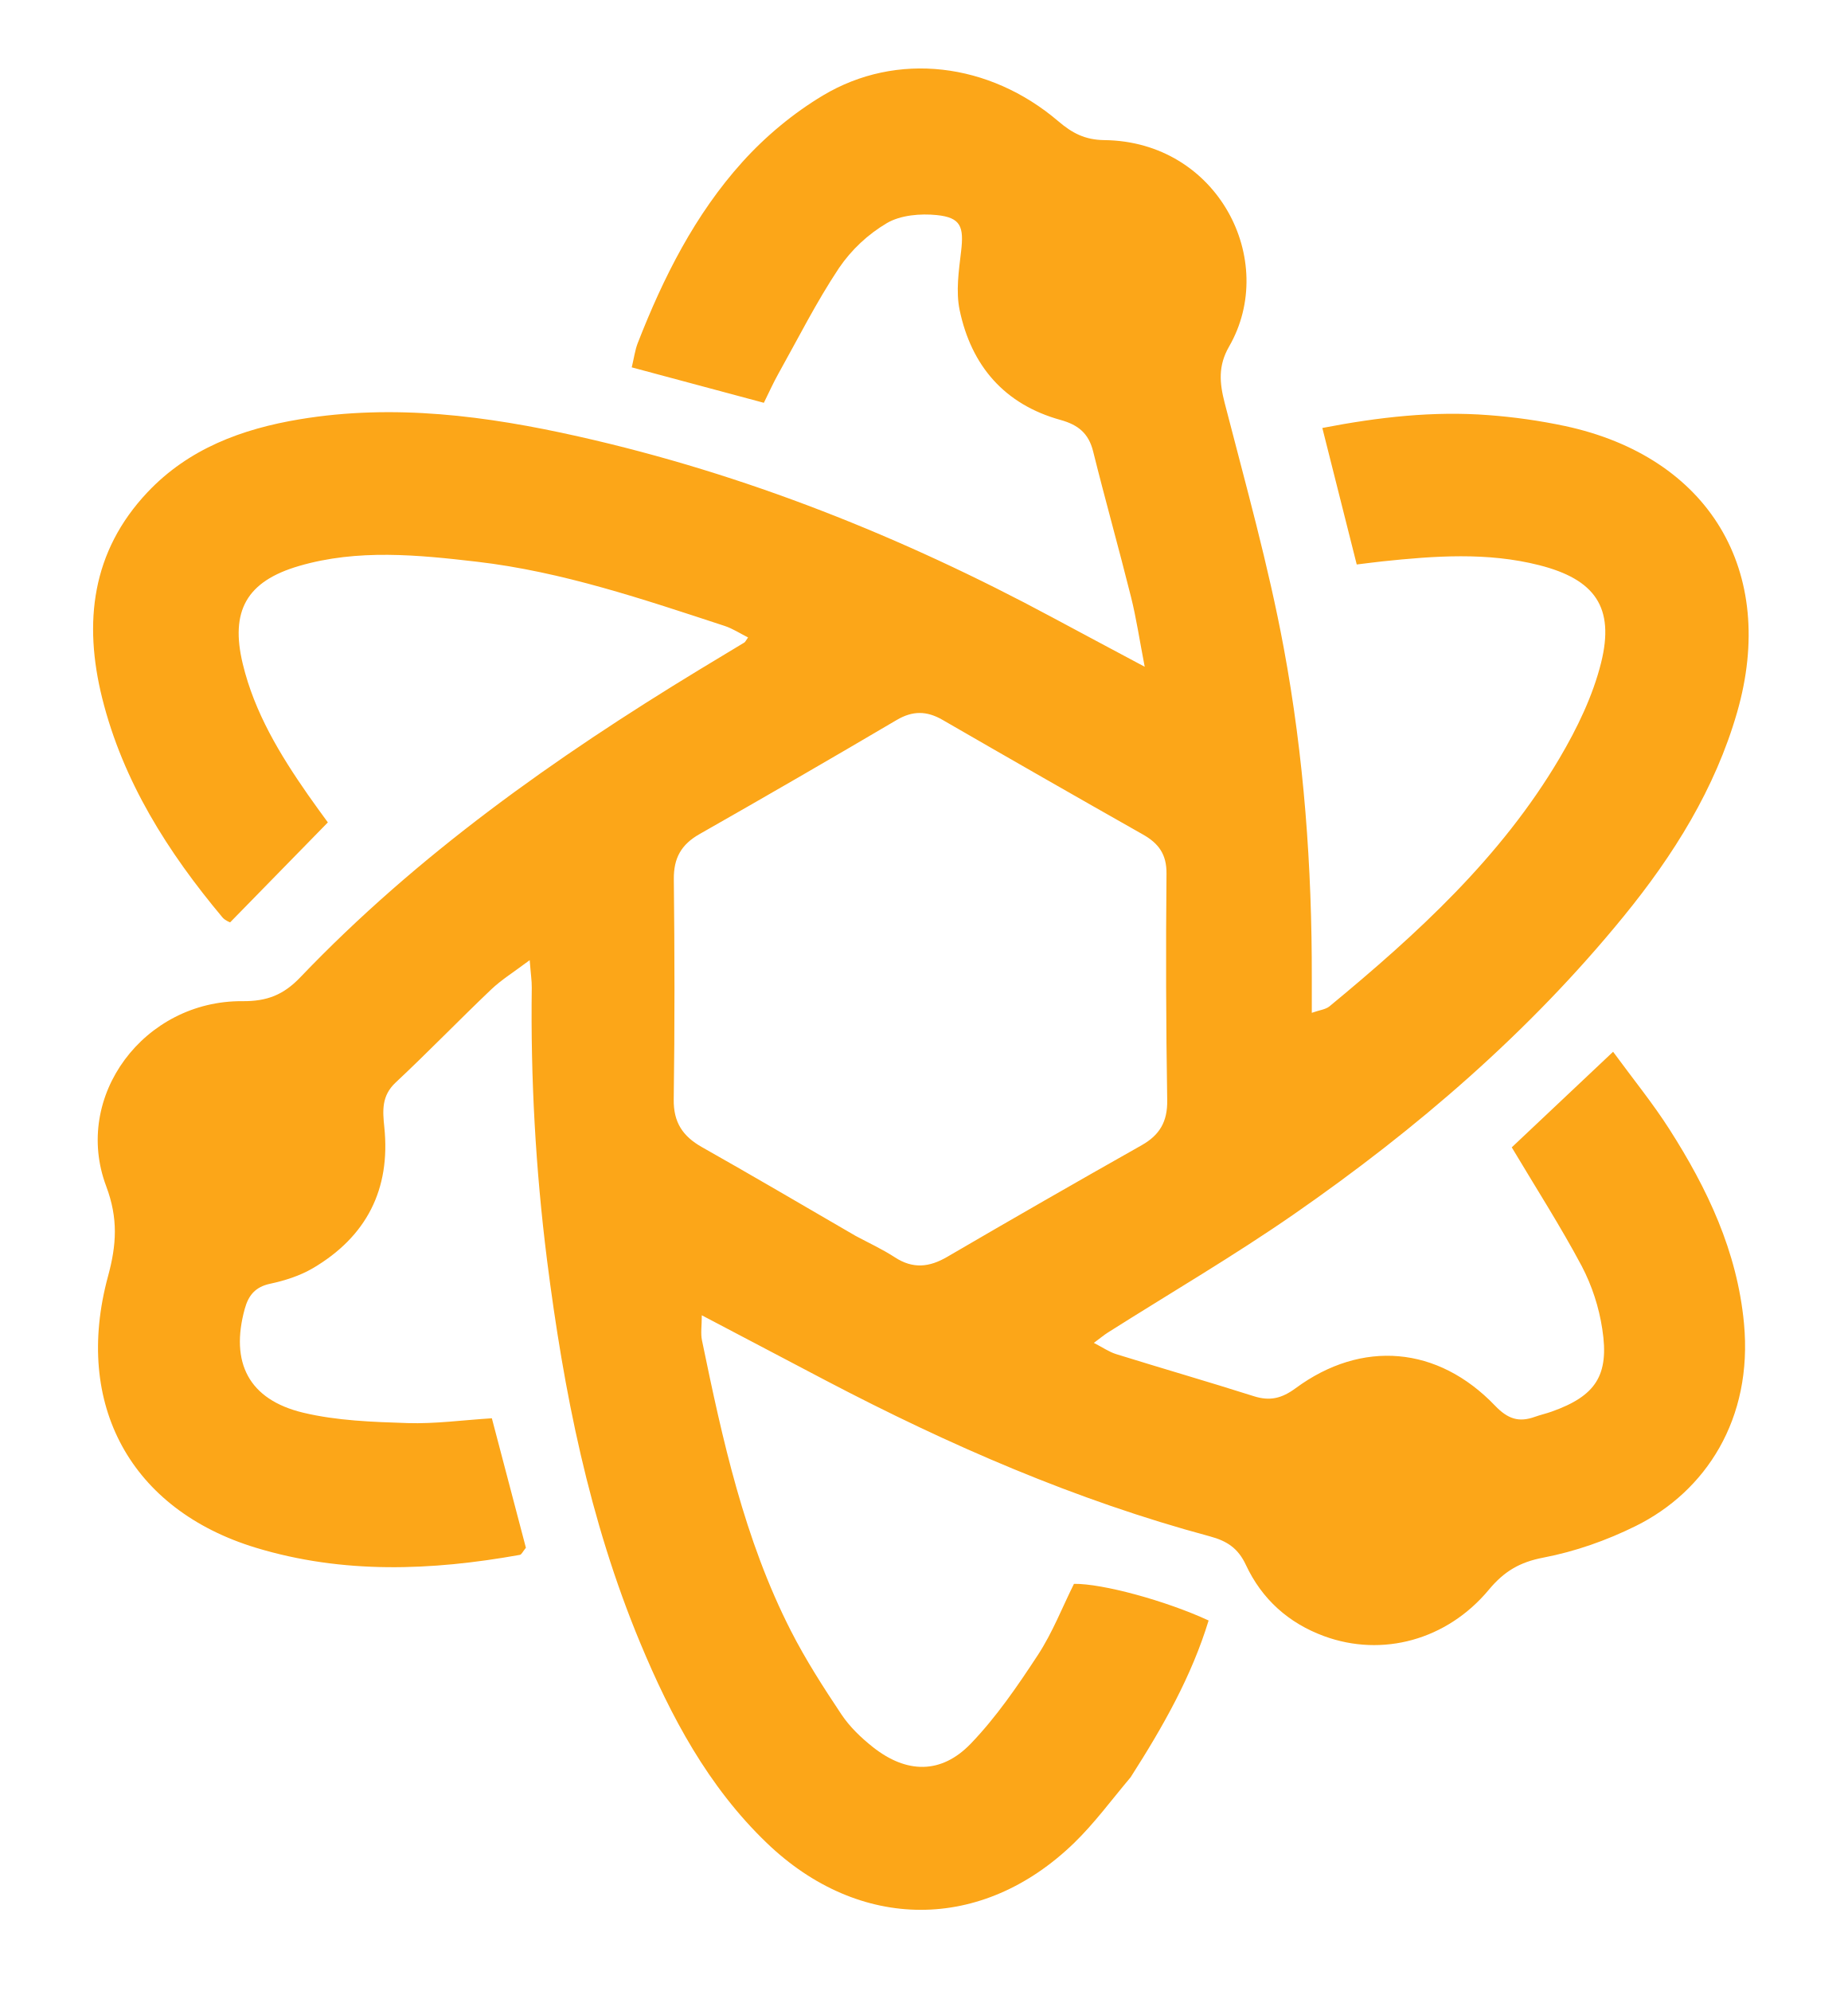
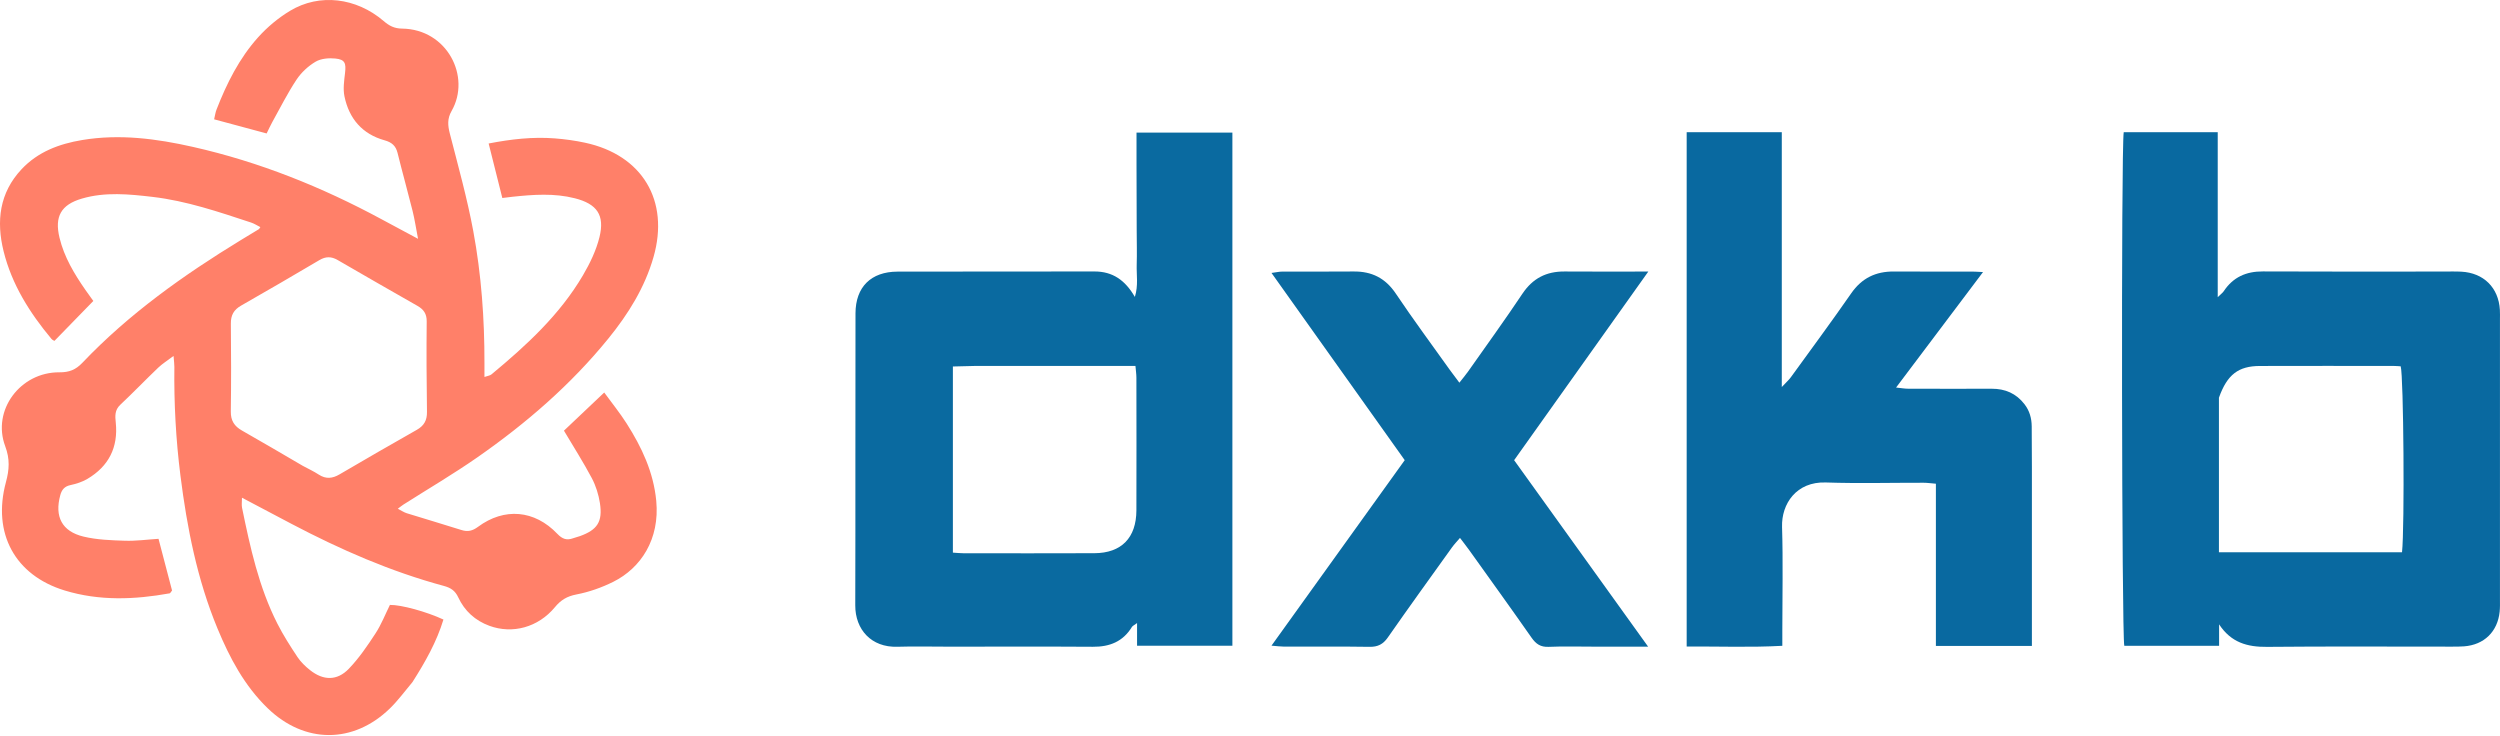
- <svg xmlns="http://www.w3.org/2000/svg" viewBox="0 0 57 61.4" fill="none" style="max-height: 500px" width="57" height="61.4">
-   <path d="M34.875 54.809c-.606.72-1.121 1.423-1.74 2.023-2.845 2.76-6.63 2.746-9.486 0-1.808-1.738-2.956-3.897-3.901-6.168-1.575-3.784-2.362-7.764-2.875-11.81a60.714 60.714 0 0 1-.47-8.398c.002-.205-.03-.41-.064-.846-.487.366-.87.602-1.189.905-.993.945-1.945 1.932-2.945 2.868-.44.411-.403.867-.35 1.382.197 1.911-.55 3.373-2.206 4.346-.397.233-.862.381-1.315.478-.462.098-.67.36-.784.773-.456 1.656.12 2.801 1.804 3.204 1.037.248 2.137.285 3.212.32.852.028 1.71-.092 2.606-.148l1.05 3.993c-.096.117-.134.21-.186.219-2.73.49-5.455.596-8.145-.22-3.85-1.17-5.633-4.41-4.56-8.368.263-.967.32-1.782-.055-2.78-1.045-2.776 1.171-5.732 4.205-5.707.754.006 1.263-.193 1.781-.735 3.616-3.782 7.852-6.777 12.308-9.486.462-.281.928-.558 1.39-.839.028-.017.043-.056.115-.157-.247-.123-.473-.273-.722-.355-2.505-.82-5.008-1.673-7.64-1.98-1.825-.212-3.677-.398-5.489.131-1.618.472-2.13 1.386-1.735 3.022.361 1.496 1.143 2.789 2.012 4.036.225.323.46.64.612.85l-3.015 3.083c-.009-.006-.153-.055-.237-.155-1.683-2.01-3.068-4.192-3.709-6.76-.58-2.33-.328-4.52 1.396-6.348 1.267-1.343 2.91-1.955 4.698-2.252 2.908-.483 5.766-.106 8.597.53 5.143 1.156 9.992 3.094 14.625 5.584.882.474 1.767.944 2.842 1.518-.163-.842-.26-1.504-.422-2.15-.375-1.5-.795-2.988-1.168-4.488-.138-.557-.456-.82-1.005-.973-1.734-.479-2.755-1.674-3.114-3.39-.12-.576-.026-1.21.045-1.808.09-.761-.006-1.043-.747-1.12-.507-.052-1.119 0-1.54.246a4.661 4.661 0 0 0-1.479 1.386c-.696 1.045-1.263 2.175-1.877 3.273-.154.276-.283.565-.441.884l-4.075-1.093c.07-.29.1-.53.185-.749.79-2.024 1.764-3.962 3.227-5.584.712-.79 1.57-1.504 2.484-2.051 2.282-1.366 5.133-1.019 7.258.791.428.365.82.578 1.427.585 3.497.04 5.375 3.711 3.844 6.367-.341.592-.296 1.117-.135 1.74.645 2.505 1.348 5.003 1.82 7.543.626 3.361.874 6.774.867 10.198v1.065c.243-.086.428-.103.546-.2 2.708-2.236 5.293-4.597 7.096-7.653.543-.92 1.028-1.921 1.283-2.948.423-1.706-.194-2.567-1.908-3.003-1.603-.407-3.226-.288-4.847-.117-.212.023-.422.051-.784.095l-1.061-4.21c1.751-.338 3.428-.526 5.125-.396a17.8 17.8 0 0 1 2.356.335c4.449.953 6.566 4.477 5.313 8.831-.68 2.36-1.958 4.402-3.495 6.286-2.915 3.576-6.384 6.56-10.164 9.183-1.865 1.294-3.832 2.442-5.752 3.658-.117.074-.224.165-.431.318.278.143.473.28.69.347 1.413.439 2.835.85 4.245 1.297.495.157.86.07 1.29-.247 2.043-1.503 4.386-1.303 6.152.541.394.411.734.52 1.228.342.17-.061.348-.1.518-.161 1.355-.482 1.783-1.114 1.56-2.547a6.21 6.21 0 0 0-.63-1.934c-.655-1.231-1.411-2.409-2.162-3.668l3.126-2.948c.614.839 1.223 1.585 1.737 2.39 1.172 1.835 2.089 3.76 2.3 5.984.28 2.958-1.187 5.185-3.336 6.25-.895.444-1.873.789-2.853.976-.733.14-1.212.427-1.679.988-1.297 1.56-3.293 2.09-5.08 1.435-1.103-.404-1.924-1.144-2.417-2.2-.237-.506-.572-.735-1.114-.88-4.135-1.112-8.035-2.812-11.818-4.792-1.242-.651-2.483-1.305-3.85-2.024 0 .326-.04.56.006.776.634 3.069 1.302 6.131 2.74 8.951.456.894 1.003 1.746 1.561 2.582.255.382.607.72.97 1.007 1.036.819 2.104.842 3.016-.102.79-.82 1.448-1.783 2.075-2.74.45-.687.752-1.47 1.112-2.192.867-.013 2.826.516 4.153 1.13-.523 1.713-1.398 3.262-2.406 4.835Zm-8.502-16.706c.413.222.842.418 1.233.673.554.36 1.058.307 1.61-.015a481.564 481.564 0 0 1 5.999-3.443c.56-.316.799-.732.789-1.384a271.396 271.396 0 0 1-.022-6.995c.006-.594-.245-.93-.72-1.2a822.284 822.284 0 0 1-6.19-3.54c-.491-.283-.923-.283-1.413.005a454.837 454.837 0 0 1-6.08 3.518c-.567.321-.801.742-.794 1.392.025 2.264.029 4.527-.003 6.79-.01.705.276 1.136.867 1.47 1.537.867 3.059 1.762 4.724 2.728Z" fill="#FCA618" />
-   <path d="M76.516 52.07c-1.409 0-2.71-.034-4.01.007-2.027.064-3.274-1.334-3.268-3.2.022-7.519-.002-15.037.018-22.556.005-2.04 1.203-3.217 3.25-3.225 5.096-.018 10.19.004 15.285-.012 1.421-.004 2.39.673 3.143 1.967.28-.895.118-1.701.143-2.488.027-.863.002-1.727 0-2.59l-.008-2.483c-.002-.863-.006-1.726-.007-2.59v-2.546h7.44v39.643h-7.398v-1.75c-.216.16-.343.209-.4.301-.694 1.131-1.725 1.539-3.022 1.53-3.686-.025-7.371-.009-11.166-.008Zm2.074-21.69-1.776.044v14.38c.306.019.55.047.796.047 3.395.003 6.79.013 10.185-.003 2.098-.01 3.252-1.188 3.259-3.31.01-3.416.005-6.832 0-10.248 0-.276-.044-.551-.074-.91H78.59Zm113.754-7.29c.576.002 1.047-.016 1.516.01 1.737.091 2.891 1.232 2.994 2.947.015.252.006.504.007.756l-.001 21.593c0 .324.011.65-.023.971-.16 1.547-1.205 2.56-2.758 2.678-.324.025-.65.023-.975.023-4.772 0-9.544-.03-14.315.018-1.531.014-2.791-.33-3.722-1.742v1.658h-7.356c-.2-.736-.253-38.432-.045-39.676h7.294v12.745c.258-.252.387-.34.467-.461.723-1.085 1.735-1.536 3.038-1.529 4.591.024 9.181.01 13.879.01Zm-17.291 9.746v11.94h14.208c.209-1.953.124-13.604-.103-14.364-.171-.01-.349-.029-.528-.029-3.465-.002-6.931-.01-10.396.002-1.664.006-2.537.654-3.181 2.45Zm-14.513 5.339v13.84h-7.449V39.48c-.396-.031-.675-.073-.953-.073-2.53-.005-5.062.064-7.589-.022-2.28-.078-3.451 1.644-3.395 3.44.082 2.66.021 5.325.021 7.987v1.191c-2.483.137-4.914.04-7.423.054V12.325h7.381v19.688c.353-.377.552-.549.702-.755 1.57-2.155 3.16-4.297 4.684-6.483.822-1.179 1.904-1.696 3.309-1.687 2.023.014 4.047.003 6.071.005.203 0 .405.018.849.038l-6.747 8.92c.39.04.653.09.916.091 2.168.007 4.337.01 6.505.003 1.043-.004 1.893.357 2.542 1.192.398.512.555 1.085.562 1.71.013 1.007.01 2.014.014 3.13Zm-33.914 13.894c-1.266 0-2.424-.037-3.579.014-.625.028-.985-.214-1.328-.703-1.596-2.27-3.224-4.518-4.843-6.771-.208-.29-.431-.569-.714-.941-.238.28-.452.497-.628.742-1.663 2.31-3.336 4.614-4.969 6.946-.372.531-.781.736-1.427.726-2.205-.035-4.41-.01-6.616-.016-.278 0-.556-.04-.987-.074l10.339-14.33-10.338-14.464c.377-.05.605-.103.832-.104 1.844-.007 3.688.011 5.532-.009 1.412-.015 2.473.508 3.282 1.708 1.348 2.001 2.792 3.94 4.198 5.903.208.29.429.573.733.98.252-.319.472-.574.666-.848 1.415-2 2.859-3.983 4.222-6.018.803-1.197 1.864-1.736 3.278-1.724 2.087.017 4.175.004 6.497.004l-10.413 14.573 10.397 14.406h-4.134Z" fill="#64A1FD" />
+ <svg xmlns="http://www.w3.org/2000/svg" version="1.1" id="Layer_1" x="0px" y="0px" enable-background="new 0 0 2946 1938" viewBox="585.01 740.04 1788.57 525.87">
+   <path fill="#FF8069" opacity="1" stroke="none" d=" M880.078,1228.05 C874.486,1234.713 869.735,1241.234 864.04,1246.784 C837.8,1272.353 802.903,1272.215 776.574,1246.787 C759.904,1230.689 749.317,1210.699 740.604,1189.666 C726.087,1154.621 718.828,1117.765 714.1,1080.296 C710.84,1054.461 709.439,1028.552 709.759,1002.53 C709.783,1000.628 709.486,998.721 709.173,994.688 C704.683,998.085 701.149,1000.264 698.214,1003.07 C689.063,1011.82 680.282,1020.962 671.058,1029.633 C667.01,1033.439 667.346,1037.658 667.837,1042.432 C669.654,1060.13 662.756,1073.671 647.494,1082.68 C643.84,1084.836 639.549,1086.208 635.371,1087.1 C631.116,1088.008 629.192,1090.446 628.145,1094.265 C623.939,1109.6 629.257,1120.206 644.772,1123.934 C654.339,1126.233 664.475,1126.575 674.385,1126.899 C682.249,1127.156 690.158,1126.05 698.418,1125.526 C701.856,1138.654 705.034,1150.795 708.1,1162.504 C707.209,1163.59 706.866,1164.445 706.385,1164.531 C681.216,1169.07 656.086,1170.056 631.292,1162.488 C595.8,1151.655 579.354,1121.656 589.25,1085.002 C591.668,1076.046 592.197,1068.503 588.735,1059.265 C579.1,1033.547 599.535,1006.18 627.507,1006.403 C634.46,1006.458 639.155,1004.618 643.928,999.603 C677.269,964.571 716.326,936.837 757.406,911.754 C761.67,909.151 765.959,906.59 770.222,903.987 C770.482,903.828 770.614,903.461 771.278,902.526 C769.005,901.387 766.918,899.999 764.624,899.244 C741.531,891.646 718.45,883.746 694.189,880.908 C677.355,878.939 660.288,877.223 643.58,882.121 C628.663,886.494 623.932,894.953 627.578,910.105 C630.911,923.957 638.116,935.931 646.133,947.478 C648.211,950.469 650.369,953.404 651.77,955.361 C642.352,965.033 633.394,974.233 623.977,983.902 C623.895,983.85 622.567,983.389 621.795,982.464 C606.276,963.851 593.502,943.65 587.597,919.857 C582.243,898.282 584.568,878.015 600.467,861.081 C612.148,848.64 627.3,842.972 643.784,840.221 C670.59,835.747 696.943,839.24 723.044,845.134 C770.463,855.841 815.166,873.786 857.881,896.84 C866.018,901.231 874.177,905.583 884.088,910.899 C882.585,903.101 881.685,896.973 880.195,890.992 C876.734,877.106 872.862,863.323 869.426,849.431 C868.15,844.273 865.222,841.827 860.161,840.423 C844.178,835.987 834.761,824.915 831.454,809.028 C830.345,803.695 831.207,797.825 831.862,792.283 C832.696,785.231 831.812,782.622 824.979,781.915 C820.304,781.431 814.664,781.902 810.779,784.191 C805.504,787.301 800.534,791.92 797.145,797.027 C790.726,806.7 785.499,817.166 779.838,827.336 C778.419,829.885 777.23,832.562 775.77,835.515 C763.082,832.099 750.963,828.835 738.203,825.399 C738.845,822.715 739.116,820.488 739.904,818.463 C747.198,799.717 756.172,781.77 769.657,766.749 C776.228,759.43 784.137,752.821 792.561,747.755 C813.599,735.102 839.883,738.321 859.475,755.081 C863.427,758.461 867.034,760.438 872.631,760.503 C904.877,760.874 922.188,794.867 908.072,819.465 C904.927,824.945 905.346,829.802 906.828,835.576 C912.781,858.773 919.257,881.909 923.613,905.425 C929.381,936.556 931.671,968.158 931.6,999.874 C931.593,1002.847 931.599,1005.82 931.599,1009.732 C933.849,1008.935 935.551,1008.781 936.635,1007.882 C961.601,987.171 985.436,965.308 1002.065,937.007 C1007.066,928.495 1011.538,919.215 1013.887,909.703 C1017.79,893.904 1012.107,885.933 996.304,881.9 C981.52,878.127 966.558,879.234 951.613,880.816 C949.661,881.022 947.716,881.286 944.383,881.691 C941.162,868.854 937.975,856.153 934.6,842.702 C950.747,839.575 966.202,837.831 981.855,839.041 C989.135,839.603 996.44,840.606 1003.576,842.141 C1044.594,850.965 1064.115,883.604 1052.56,923.926 C1046.298,945.776 1034.505,964.685 1020.338,982.136 C993.458,1015.247 961.474,1042.886 926.627,1067.174 C909.432,1079.16 891.293,1089.791 873.593,1101.052 C872.511,1101.74 871.523,1102.578 869.616,1103.998 C872.185,1105.317 873.985,1106.587 875.985,1107.211 C889.012,1111.273 902.116,1115.087 915.119,1119.221 C919.686,1120.673 923.047,1119.865 927.018,1116.93 C945.848,1103.011 967.447,1104.865 983.737,1121.946 C987.364,1125.749 990.501,1126.767 995.059,1125.109 C996.623,1124.541 998.261,1124.176 999.829,1123.617 C1012.327,1119.159 1016.272,1113.302 1014.22,1100.031 C1013.27,1093.887 1011.314,1087.599 1008.411,1082.12 C1002.37,1070.719 995.395,1059.814 988.476,1048.152 C997.532,1039.573 1006.901,1030.698 1017.294,1020.854 C1022.955,1028.622 1028.566,1035.529 1033.309,1042.989 C1044.11,1059.977 1052.567,1077.814 1054.514,1098.402 C1057.104,1125.791 1043.567,1146.419 1023.76,1156.284 C1015.504,1160.396 1006.484,1163.586 997.451,1165.319 C990.692,1166.616 986.283,1169.272 981.974,1174.474 C970.017,1188.913 951.615,1193.823 935.135,1187.76 C924.97,1184.021 917.399,1177.163 912.85,1167.394 C910.664,1162.699 907.582,1160.581 902.586,1159.232 C864.456,1148.936 828.5,1133.195 793.624,1114.854 C782.169,1108.83 770.731,1102.771 758.123,1096.115 C758.123,1099.136 757.764,1101.3 758.177,1103.305 C764.021,1131.72 770.188,1160.08 783.447,1186.197 C787.649,1194.473 792.69,1202.363 797.835,1210.104 C800.187,1213.642 803.427,1216.766 806.779,1219.428 C816.331,1227.014 826.176,1227.23 834.581,1218.482 C841.875,1210.891 847.932,1201.977 853.713,1193.111 C857.859,1186.752 860.648,1179.507 863.966,1172.811 C871.963,1172.69 890.022,1177.588 902.257,1183.278 C897.434,1199.141 889.365,1213.489 880.078,1228.05 M801.692,1073.339 C805.494,1075.398 809.453,1077.217 813.061,1079.575 C818.169,1082.912 822.81,1082.421 827.907,1079.433 C846.264,1068.673 864.7,1058.046 883.209,1047.55 C888.371,1044.623 890.574,1040.775 890.482,1034.732 C890.152,1013.143 890.058,991.545 890.282,969.954 C890.339,964.456 888.021,961.345 883.644,958.849 C864.584,947.982 845.532,937.101 826.568,926.069 C822.045,923.438 818.063,923.441 813.54,926.112 C794.932,937.101 776.261,947.986 757.485,958.685 C752.264,961.66 750.103,965.562 750.168,971.582 C750.396,992.54 750.432,1013.505 750.141,1034.462 C750.051,1040.983 752.684,1044.98 758.131,1048.068 C772.305,1056.104 786.334,1064.392 801.692,1073.339 z" />
+   <path fill="#0A6AA0" opacity="1" stroke="none" d=" M1264,1202.685 C1251.007,1202.682 1239.004,1202.368 1227.023,1202.749 C1208.332,1203.342 1196.841,1190.402 1196.892,1173.117 C1197.1,1103.49 1196.874,1033.861 1197.056,964.234 C1197.106,945.334 1208.153,934.44 1227.032,934.371 C1274.005,934.198 1320.98,934.404 1367.953,934.259 C1381.053,934.219 1389.989,940.49 1396.924,952.469 C1399.506,944.18 1398.013,936.716 1398.243,929.427 C1398.495,921.44 1398.262,913.438 1398.24,905.442 C1398.219,897.78 1398.197,890.117 1398.175,882.455 C1398.152,874.459 1398.12,866.464 1398.108,858.468 C1398.096,850.849 1398.105,843.229 1398.105,834.89 C1421.17,834.89 1443.608,834.89 1466.696,834.89 C1466.696,957.113 1466.696,1079.228 1466.696,1202.014 C1444.165,1202.014 1421.669,1202.014 1398.497,1202.014 C1398.497,1197.015 1398.497,1192.126 1398.497,1185.802 C1396.503,1187.279 1395.332,1187.74 1394.808,1188.597 C1388.411,1199.066 1378.905,1202.84 1366.943,1202.759 C1332.964,1202.53 1298.981,1202.683 1264,1202.685 M1283.105,1001.832 C1277.607,1001.967 1272.109,1002.103 1266.731,1002.235 C1266.731,1047.289 1266.731,1091.096 1266.731,1135.405 C1269.552,1135.58 1271.81,1135.839 1274.068,1135.841 C1305.372,1135.867 1336.677,1135.967 1367.979,1135.817 C1387.324,1135.725 1397.957,1124.818 1398.021,1105.169 C1398.124,1073.532 1398.066,1041.895 1398.025,1010.259 C1398.021,1007.706 1397.622,1005.154 1397.342,1001.832 C1359.546,1001.832 1322.314,1001.832 1283.105,1001.832 z" />
+   <path fill="#0969A0" opacity="1" stroke="none" d=" M2331.908,934.316 C2337.223,934.332 2341.565,934.167 2345.886,934.398 C2361.902,935.251 2372.542,945.816 2373.49,961.699 C2373.629,964.025 2373.55,966.364 2373.55,968.697 C2373.554,1035.353 2373.557,1102.009 2373.548,1168.665 C2373.548,1171.663 2373.643,1174.682 2373.337,1177.655 C2371.861,1191.98 2362.219,1201.361 2347.904,1202.455 C2344.919,1202.683 2341.91,1202.664 2338.913,1202.665 C2294.919,1202.677 2250.924,1202.398 2206.935,1202.831 C2192.816,1202.969 2181.206,1199.779 2172.614,1186.705 C2172.614,1191.618 2172.614,1196.53 2172.614,1202.058 C2149.209,1202.058 2127.025,1202.058 2104.794,1202.058 C2102.954,1195.239 2102.468,846.147 2104.382,834.632 C2126.511,834.632 2148.697,834.632 2171.634,834.632 C2171.634,873.594 2171.634,912.101 2171.634,952.657 C2174.013,950.324 2175.197,949.501 2175.938,948.384 C2182.606,938.338 2191.931,934.165 2203.947,934.229 C2246.272,934.455 2288.599,934.316 2331.908,934.316 M2172.493,1024.565 C2172.493,1061.377 2172.493,1098.189 2172.493,1135.141 C2216.806,1135.141 2260.188,1135.141 2303.486,1135.141 C2305.415,1117.051 2304.624,1009.162 2302.539,1002.115 C2300.96,1002.025 2299.315,1001.85 2297.67,1001.85 C2265.719,1001.834 2233.768,1001.765 2201.817,1001.871 C2186.472,1001.922 2178.428,1007.922 2172.493,1024.565 z" />
+   <path fill="#0969A0" opacity="1" stroke="none" d=" M2038.682,1074.014 C2038.682,1117.237 2038.682,1159.463 2038.682,1202.175 C2015.511,1202.175 1993.325,1202.175 1970,1202.175 C1970,1163.443 1970,1125.007 1970,1086.099 C1966.348,1085.804 1963.782,1085.422 1961.216,1085.417 C1937.891,1085.373 1914.545,1086.01 1891.248,1085.214 C1870.227,1084.496 1859.428,1100.444 1859.942,1117.073 C1860.703,1141.707 1860.137,1166.382 1860.135,1191.039 C1860.135,1194.35 1860.135,1197.661 1860.135,1202.069 C1837.243,1203.333 1814.832,1202.442 1791.705,1202.572 C1791.705,1079.602 1791.705,957.238 1791.705,834.612 C1814.432,834.612 1836.637,834.612 1859.752,834.612 C1859.752,894.836 1859.752,954.628 1859.752,1016.932 C1863.006,1013.447 1864.837,1011.856 1866.224,1009.944 C1880.695,989.985 1895.355,970.155 1909.41,949.906 C1916.987,938.991 1926.964,934.203 1939.914,934.288 C1958.573,934.41 1977.234,934.312 1995.893,934.331 C1997.759,934.333 1999.625,934.493 2003.721,934.683 C1982.52,962.839 1962.428,989.52 1941.512,1017.296 C1945.109,1017.667 1947.533,1018.125 1949.958,1018.133 C1969.95,1018.194 1989.943,1018.219 2009.935,1018.155 C2019.547,1018.124 2027.383,1021.468 2033.371,1029.201 C2037.037,1033.935 2038.486,1039.242 2038.555,1045.03 C2038.668,1054.358 2038.647,1063.688 2038.682,1074.014 z" />
+   <path fill="#0A6AA0" opacity="1" stroke="none" d=" M1725.999,1202.677 C1714.333,1202.676 1703.652,1202.337 1693.008,1202.811 C1687.246,1203.068 1683.926,1200.828 1680.758,1196.3 C1666.047,1175.276 1651.037,1154.463 1636.11,1133.591 C1634.192,1130.909 1632.137,1128.326 1629.523,1124.876 C1627.328,1127.466 1625.363,1129.484 1623.74,1131.748 C1608.399,1153.143 1592.979,1174.484 1577.922,1196.078 C1574.493,1200.997 1570.724,1202.896 1564.765,1202.801 C1544.438,1202.478 1524.103,1202.699 1503.771,1202.651 C1501.204,1202.645 1498.638,1202.276 1494.664,1201.965 C1526.834,1157.178 1558.263,1113.422 1589.99,1069.252 C1558.322,1024.749 1526.9,980.591 1494.678,935.309 C1498.155,934.858 1500.252,934.356 1502.351,934.348 C1519.35,934.285 1536.35,934.453 1553.347,934.269 C1566.368,934.129 1576.148,938.966 1583.607,950.084 C1596.043,968.617 1609.351,986.566 1622.312,1004.746 C1624.234,1007.442 1626.267,1010.06 1629.077,1013.824 C1631.395,1010.872 1633.43,1008.51 1635.216,1005.972 C1648.26,987.442 1661.571,969.089 1674.144,950.244 C1681.543,939.154 1691.324,934.167 1704.367,934.273 C1723.608,934.43 1742.852,934.314 1764.261,934.314 C1731.642,980.167 1700.086,1024.526 1668.257,1069.268 C1699.982,1113.419 1731.451,1157.213 1764.12,1202.677 C1750.683,1202.677 1738.841,1202.677 1725.999,1202.677 z" />
</svg>
